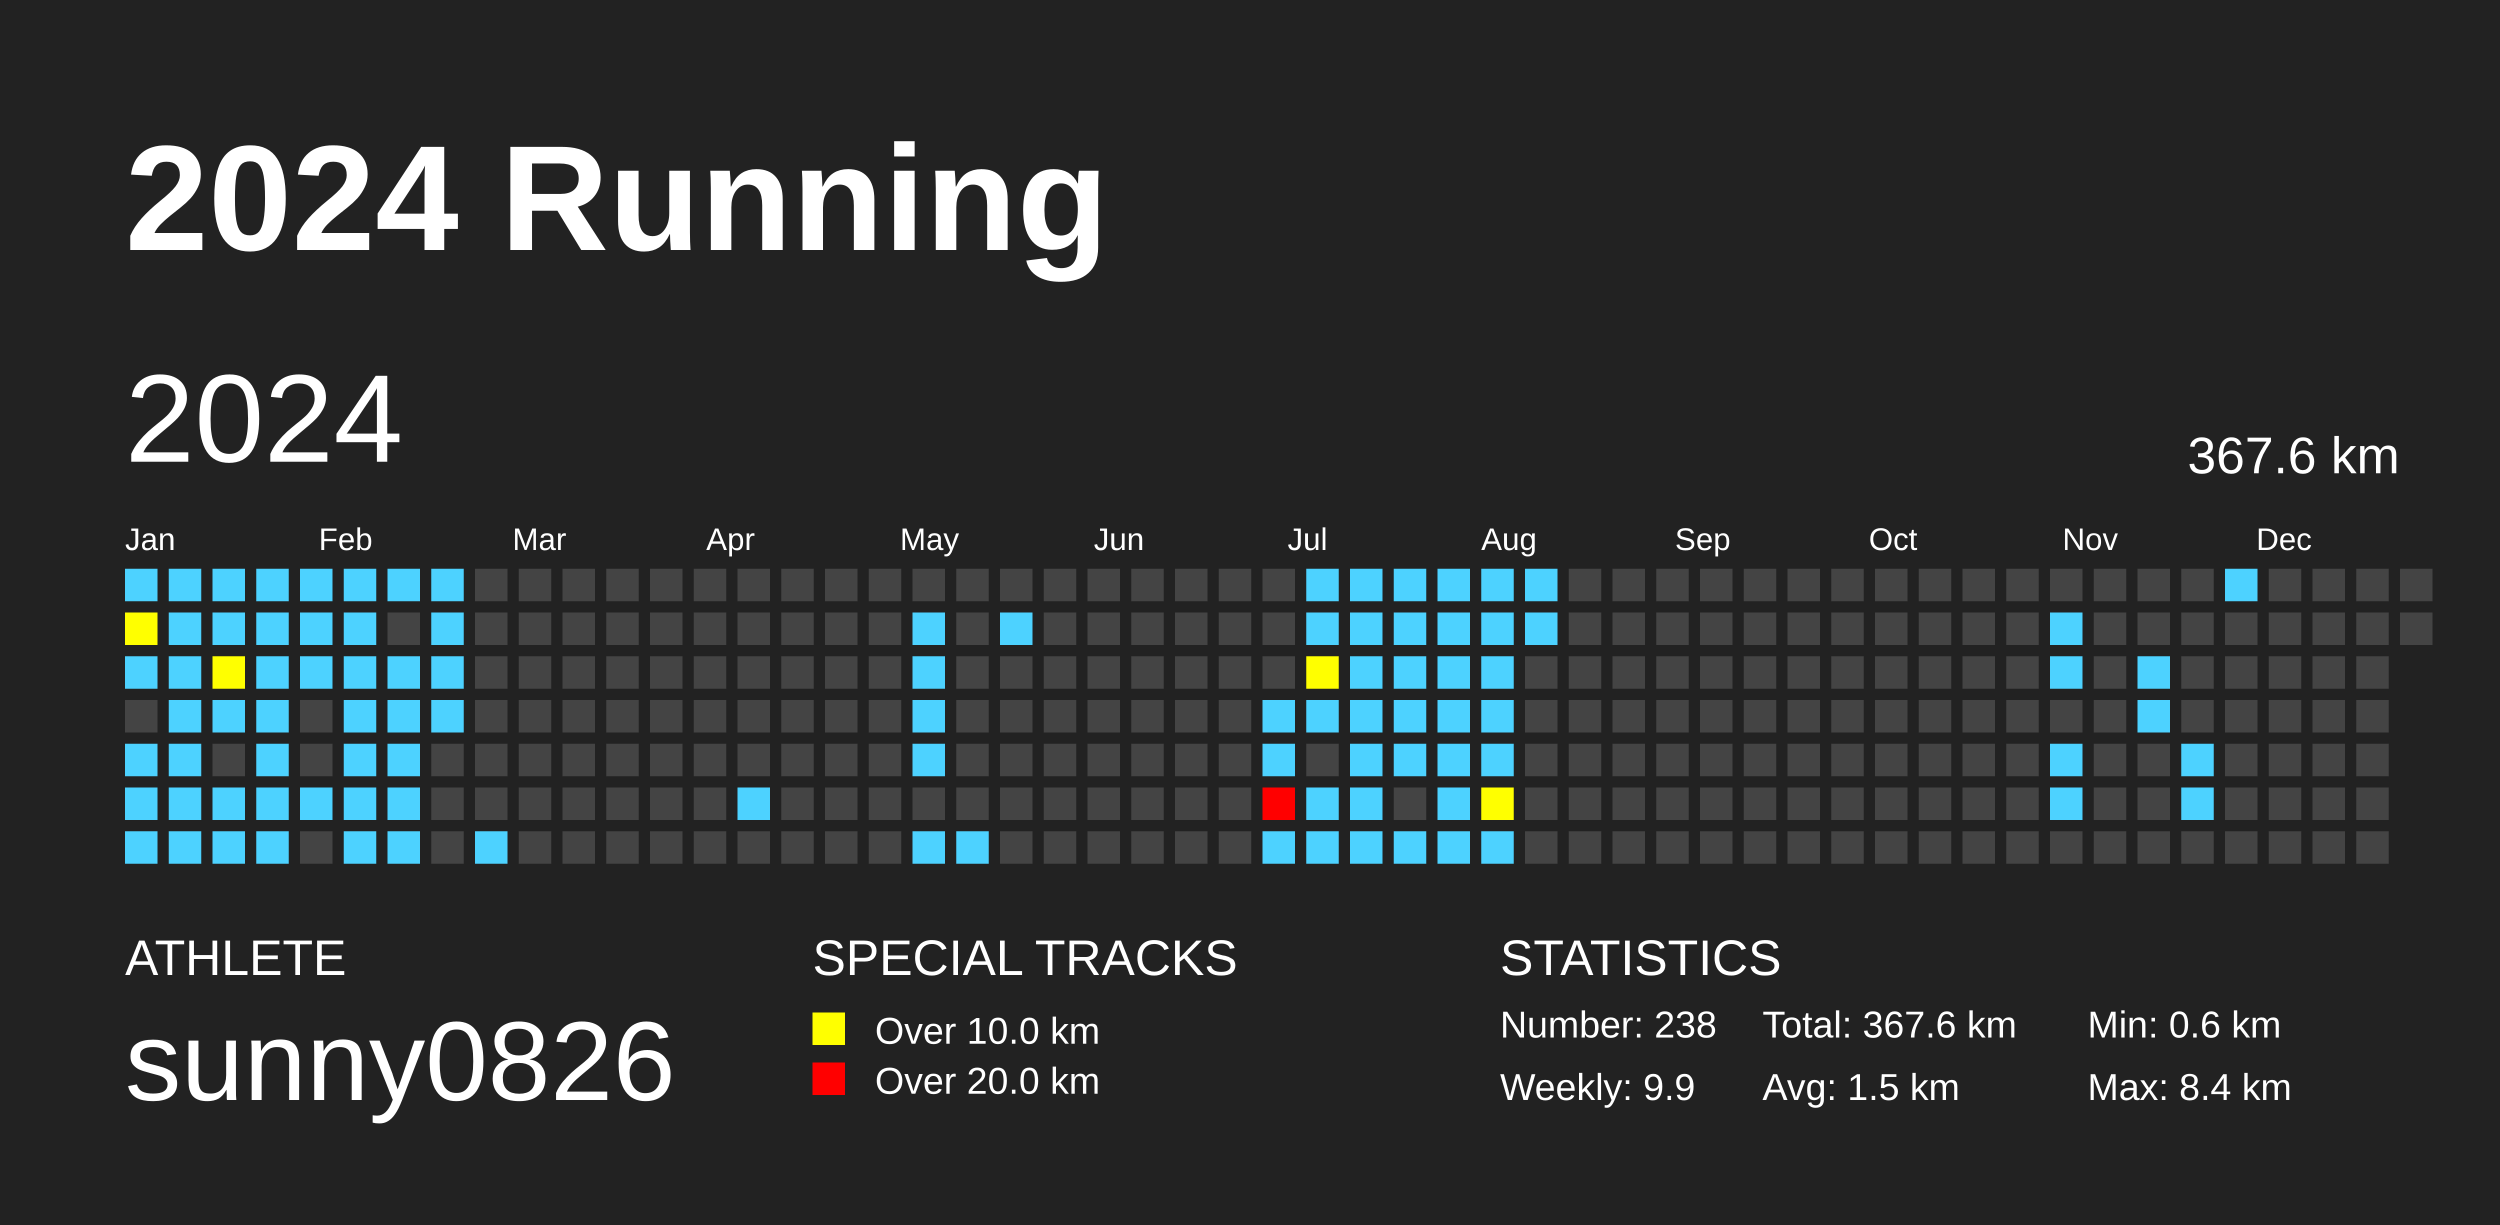
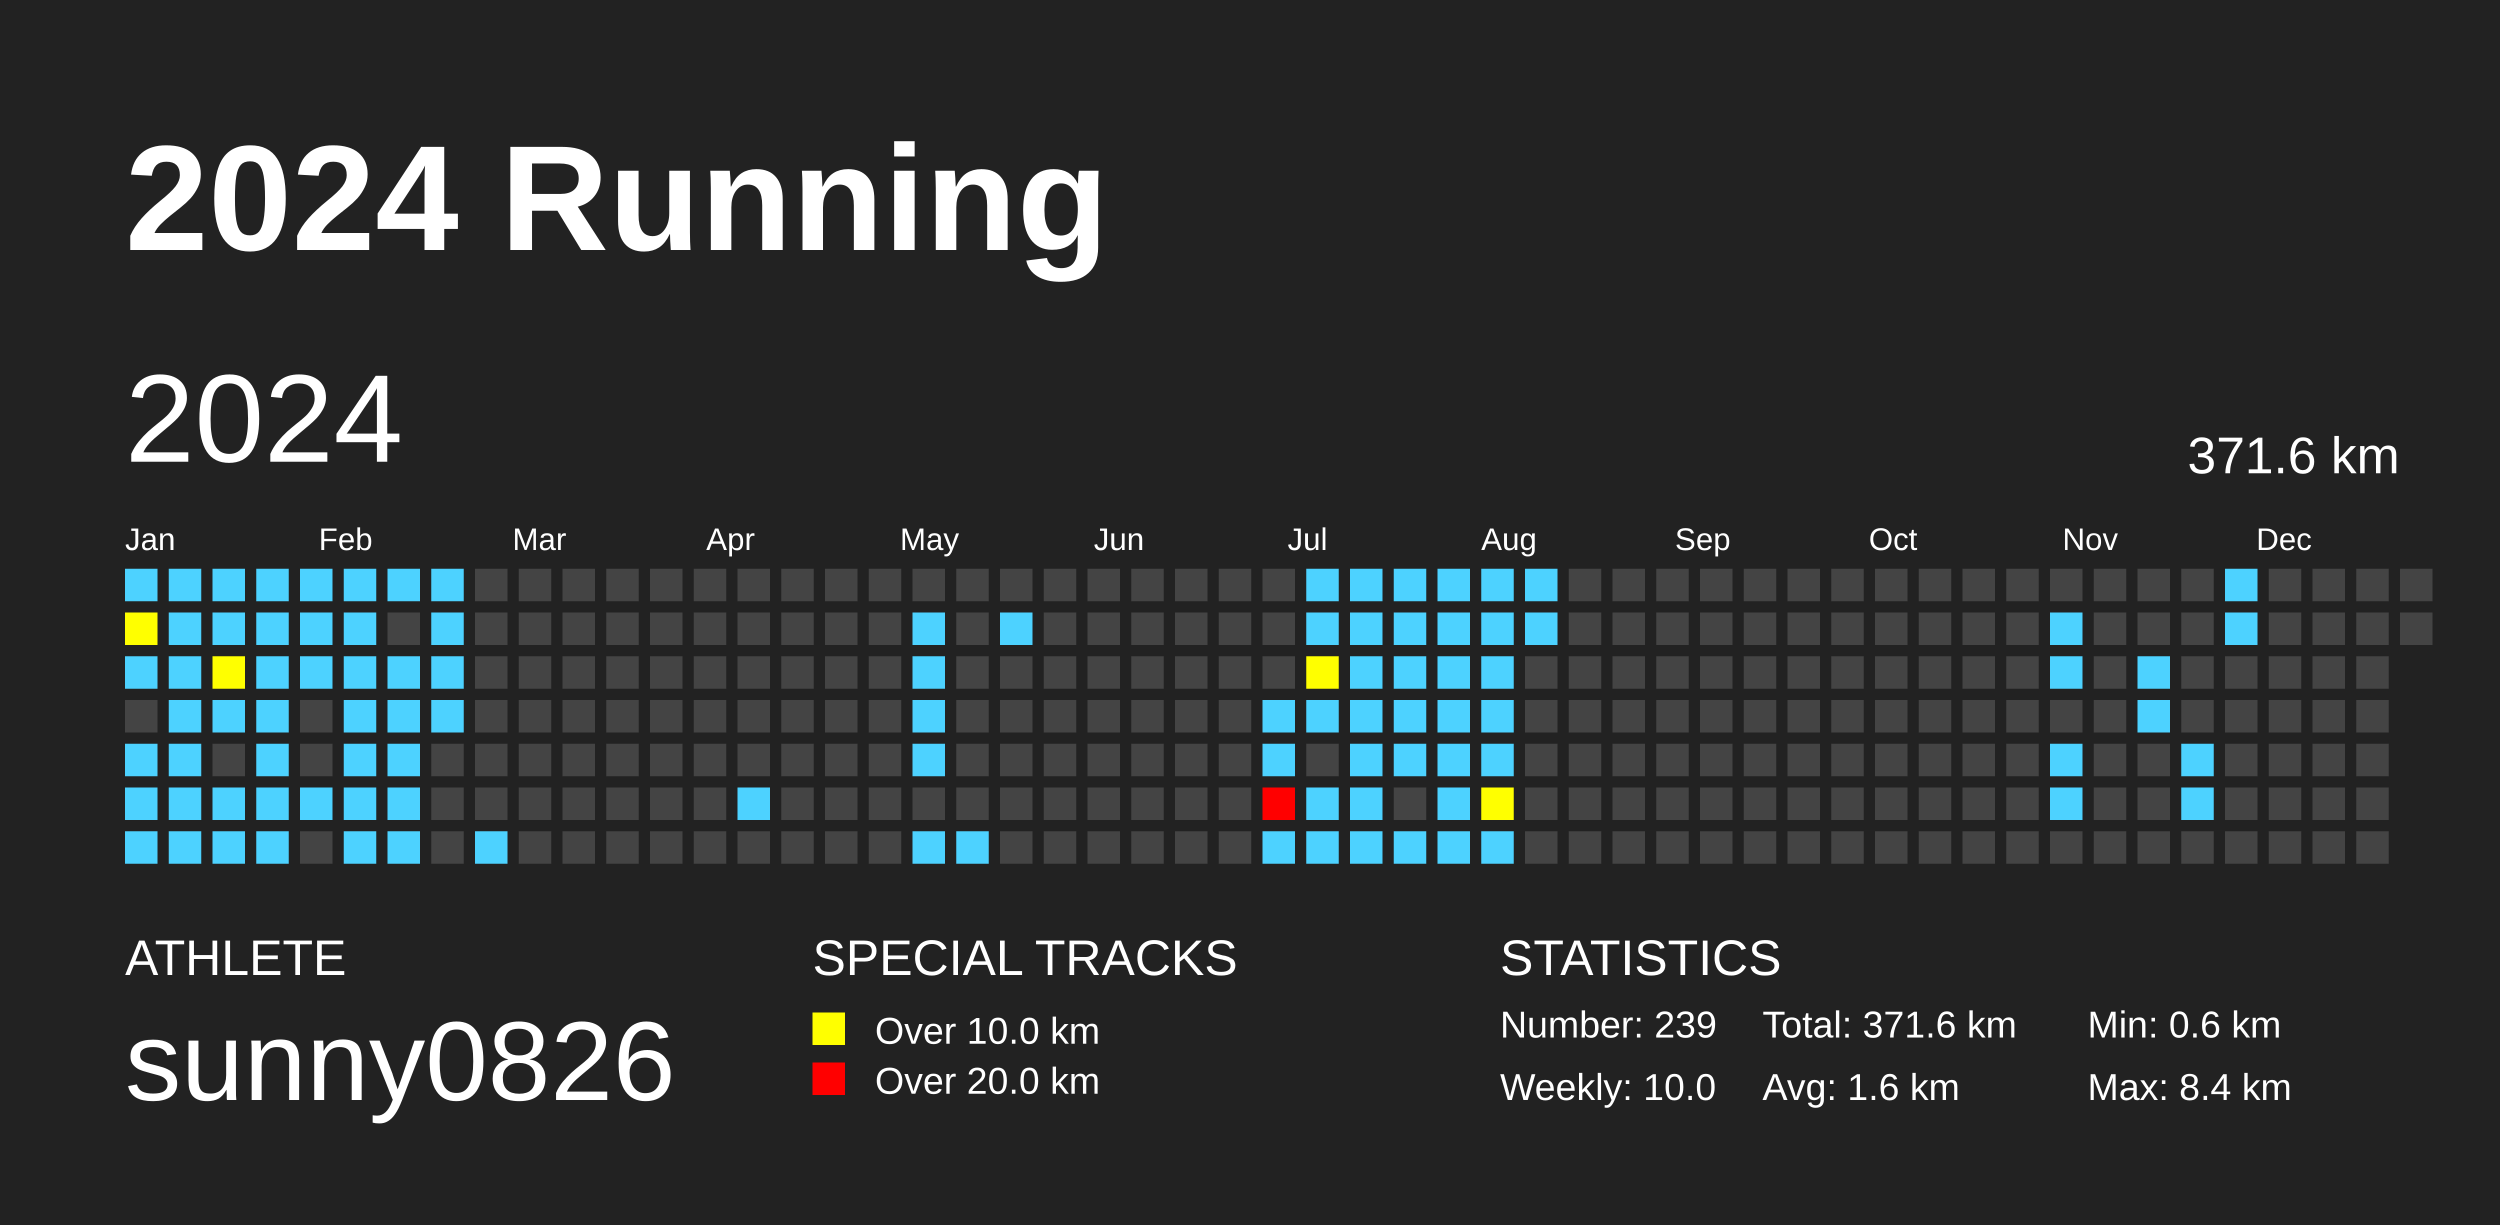
<svg xmlns="http://www.w3.org/2000/svg" baseProfile="full" height="98mm" version="1.1" viewBox="0,0,200,98" width="200mm">
  <defs />
  <rect fill="#222222" height="98" width="200" x="0" y="0" />
  <text fill="#FFFFFF" style="font-size:12px; font-family:Arial; font-weight:bold;" x="10" y="20">2024 Running</text>
  <text fill="#FFFFFF" style="font-size:4px; font-family:Arial" x="10" y="78">ATHLETE</text>
  <text fill="#FFFFFF" style="font-size:9px; font-family:Arial" x="10" y="88">sunny0826</text>
  <text fill="#FFFFFF" style="font-size:4px; font-family:Arial" x="65" y="78">SPECIAL TRACKS</text>
  <rect fill="yellow" height="2.6" width="2.6" x="65" y="81" />
  <text fill="#FFFFFF" style="font-size:3px; font-family:Arial" x="70" y="83.5">Over 10.0 km</text>
  <rect fill="red" height="2.6" width="2.6" x="65" y="85" />
  <text fill="#FFFFFF" style="font-size:3px; font-family:Arial" x="70" y="87.5">Over 20.0 km</text>
  <text fill="#FFFFFF" style="font-size:4px; font-family:Arial" x="120" y="78">STATISTICS</text>
-   <text fill="#FFFFFF" style="font-size:3px; font-family:Arial" x="120" y="83">Number: 238</text>
-   <text fill="#FFFFFF" style="font-size:3px; font-family:Arial" x="120" y="88">Weekly: 9.9</text>
-   <text fill="#FFFFFF" style="font-size:3px; font-family:Arial" x="141" y="83">Total: 367.6 km</text>
-   <text fill="#FFFFFF" style="font-size:3px; font-family:Arial" x="141" y="88">Avg: 1.5 km</text>
+   <text fill="#FFFFFF" style="font-size:3px; font-family:Arial" x="120" y="83">Number: 239</text>
+   <text fill="#FFFFFF" style="font-size:3px; font-family:Arial" x="120" y="88">Weekly: 10.0</text>
+   <text fill="#FFFFFF" style="font-size:3px; font-family:Arial" x="141" y="83">Total: 371.6 km</text>
+   <text fill="#FFFFFF" style="font-size:3px; font-family:Arial" x="141" y="88">Avg: 1.6 km</text>
  <text fill="#FFFFFF" style="font-size:3px; font-family:Arial" x="167" y="83">Min: 0.6 km</text>
  <text fill="#FFFFFF" style="font-size:3px; font-family:Arial" x="167" y="88">Max: 8.4 km</text>
  <text dominant-baseline="hanging" fill="#FFFFFF" style="font-size:10.0px; font-family:Arial;" x="10" y="30">2024</text>
-   <text dominant-baseline="hanging" fill="#FFFFFF" style="font-size:4.125px; font-family:Arial;" x="175" y="35">367.6 km</text>
+   <text dominant-baseline="hanging" fill="#FFFFFF" style="font-size:4.125px; font-family:Arial;" x="175" y="35">371.6 km</text>
  <text fill="#FFFFFF" style="font-size:2.5px; font-family:Arial" x="10.0" y="44">Jan</text>
  <text fill="#FFFFFF" style="font-size:2.5px; font-family:Arial" x="25.5" y="44">Feb</text>
  <text fill="#FFFFFF" style="font-size:2.5px; font-family:Arial" x="41.0" y="44">Mar</text>
  <text fill="#FFFFFF" style="font-size:2.5px; font-family:Arial" x="56.5" y="44">Apr</text>
  <text fill="#FFFFFF" style="font-size:2.5px; font-family:Arial" x="72.0" y="44">May</text>
  <text fill="#FFFFFF" style="font-size:2.5px; font-family:Arial" x="87.5" y="44">Jun</text>
  <text fill="#FFFFFF" style="font-size:2.5px; font-family:Arial" x="103.0" y="44">Jul</text>
  <text fill="#FFFFFF" style="font-size:2.5px; font-family:Arial" x="118.5" y="44">Aug</text>
  <text fill="#FFFFFF" style="font-size:2.5px; font-family:Arial" x="134.0" y="44">Sep</text>
  <text fill="#FFFFFF" style="font-size:2.5px; font-family:Arial" x="149.5" y="44">Oct</text>
  <text fill="#FFFFFF" style="font-size:2.5px; font-family:Arial" x="165.0" y="44">Nov</text>
  <text fill="#FFFFFF" style="font-size:2.5px; font-family:Arial" x="180.5" y="44">Dec</text>
  <rect fill="#4DD2FF" height="2.6" width="2.6" x="10.0" y="45.5" />
  <rect fill="yellow" height="2.6" width="2.6" x="10.0" y="49.0" />
  <rect fill="#4DD2FF" height="2.6" width="2.6" x="10.0" y="52.5" />
  <rect fill="#444444" height="2.6" width="2.6" x="10.0" y="56.0" />
  <rect fill="#4DD2FF" height="2.6" width="2.6" x="10.0" y="59.5" />
  <rect fill="#4DD2FF" height="2.6" width="2.6" x="10.0" y="63.0" />
  <rect fill="#4DD2FF" height="2.6" width="2.6" x="10.0" y="66.5" />
  <rect fill="#4DD2FF" height="2.6" width="2.6" x="13.5" y="45.5" />
  <rect fill="#4DD2FF" height="2.6" width="2.6" x="13.5" y="49.0" />
  <rect fill="#4DD2FF" height="2.6" width="2.6" x="13.5" y="52.5" />
  <rect fill="#4DD2FF" height="2.6" width="2.6" x="13.5" y="56.0" />
  <rect fill="#4DD2FF" height="2.6" width="2.6" x="13.5" y="59.5" />
  <rect fill="#4DD2FF" height="2.6" width="2.6" x="13.5" y="63.0" />
  <rect fill="#4DD2FF" height="2.6" width="2.6" x="13.5" y="66.5" />
  <rect fill="#4DD2FF" height="2.6" width="2.6" x="17.0" y="45.5" />
  <rect fill="#4DD2FF" height="2.6" width="2.6" x="17.0" y="49.0" />
  <rect fill="yellow" height="2.6" width="2.6" x="17.0" y="52.5" />
  <rect fill="#4DD2FF" height="2.6" width="2.6" x="17.0" y="56.0" />
  <rect fill="#444444" height="2.6" width="2.6" x="17.0" y="59.5" />
  <rect fill="#4DD2FF" height="2.6" width="2.6" x="17.0" y="63.0" />
  <rect fill="#4DD2FF" height="2.6" width="2.6" x="17.0" y="66.5" />
  <rect fill="#4DD2FF" height="2.6" width="2.6" x="20.5" y="45.5" />
  <rect fill="#4DD2FF" height="2.6" width="2.6" x="20.5" y="49.0" />
  <rect fill="#4DD2FF" height="2.6" width="2.6" x="20.5" y="52.5" />
  <rect fill="#4DD2FF" height="2.6" width="2.6" x="20.5" y="56.0" />
  <rect fill="#4DD2FF" height="2.6" width="2.6" x="20.5" y="59.5" />
  <rect fill="#4DD2FF" height="2.6" width="2.6" x="20.5" y="63.0" />
  <rect fill="#4DD2FF" height="2.6" width="2.6" x="20.5" y="66.5" />
  <rect fill="#4DD2FF" height="2.6" width="2.6" x="24.0" y="45.5" />
  <rect fill="#4DD2FF" height="2.6" width="2.6" x="24.0" y="49.0" />
  <rect fill="#4DD2FF" height="2.6" width="2.6" x="24.0" y="52.5" />
  <rect fill="#444444" height="2.6" width="2.6" x="24.0" y="56.0" />
  <rect fill="#444444" height="2.6" width="2.6" x="24.0" y="59.5" />
  <rect fill="#4DD2FF" height="2.6" width="2.6" x="24.0" y="63.0" />
  <rect fill="#444444" height="2.6" width="2.6" x="24.0" y="66.5" />
  <rect fill="#4DD2FF" height="2.6" width="2.6" x="27.5" y="45.5" />
  <rect fill="#4DD2FF" height="2.6" width="2.6" x="27.5" y="49.0" />
  <rect fill="#4DD2FF" height="2.6" width="2.6" x="27.5" y="52.5" />
  <rect fill="#4DD2FF" height="2.6" width="2.6" x="27.5" y="56.0" />
  <rect fill="#4DD2FF" height="2.6" width="2.6" x="27.5" y="59.5" />
  <rect fill="#4DD2FF" height="2.6" width="2.6" x="27.5" y="63.0" />
  <rect fill="#4DD2FF" height="2.6" width="2.6" x="27.5" y="66.5" />
  <rect fill="#4DD2FF" height="2.6" width="2.6" x="31.0" y="45.5" />
  <rect fill="#444444" height="2.6" width="2.6" x="31.0" y="49.0" />
  <rect fill="#4DD2FF" height="2.6" width="2.6" x="31.0" y="52.5" />
  <rect fill="#4DD2FF" height="2.6" width="2.6" x="31.0" y="56.0" />
  <rect fill="#4DD2FF" height="2.6" width="2.6" x="31.0" y="59.5" />
  <rect fill="#4DD2FF" height="2.6" width="2.6" x="31.0" y="63.0" />
  <rect fill="#4DD2FF" height="2.6" width="2.6" x="31.0" y="66.5" />
  <rect fill="#4DD2FF" height="2.6" width="2.6" x="34.5" y="45.5" />
  <rect fill="#4DD2FF" height="2.6" width="2.6" x="34.5" y="49.0" />
  <rect fill="#4DD2FF" height="2.6" width="2.6" x="34.5" y="52.5" />
  <rect fill="#4DD2FF" height="2.6" width="2.6" x="34.5" y="56.0" />
  <rect fill="#444444" height="2.6" width="2.6" x="34.5" y="59.5" />
  <rect fill="#444444" height="2.6" width="2.6" x="34.5" y="63.0" />
  <rect fill="#444444" height="2.6" width="2.6" x="34.5" y="66.5" />
  <rect fill="#444444" height="2.6" width="2.6" x="38.0" y="45.5" />
  <rect fill="#444444" height="2.6" width="2.6" x="38.0" y="49.0" />
  <rect fill="#444444" height="2.6" width="2.6" x="38.0" y="52.5" />
  <rect fill="#444444" height="2.6" width="2.6" x="38.0" y="56.0" />
  <rect fill="#444444" height="2.6" width="2.6" x="38.0" y="59.5" />
  <rect fill="#444444" height="2.6" width="2.6" x="38.0" y="63.0" />
  <rect fill="#4DD2FF" height="2.6" width="2.6" x="38.0" y="66.5" />
  <rect fill="#444444" height="2.6" width="2.6" x="41.5" y="45.5" />
  <rect fill="#444444" height="2.6" width="2.6" x="41.5" y="49.0" />
  <rect fill="#444444" height="2.6" width="2.6" x="41.5" y="52.5" />
  <rect fill="#444444" height="2.6" width="2.6" x="41.5" y="56.0" />
  <rect fill="#444444" height="2.6" width="2.6" x="41.5" y="59.5" />
  <rect fill="#444444" height="2.6" width="2.6" x="41.5" y="63.0" />
  <rect fill="#444444" height="2.6" width="2.6" x="41.5" y="66.5" />
  <rect fill="#444444" height="2.6" width="2.6" x="45.0" y="45.5" />
  <rect fill="#444444" height="2.6" width="2.6" x="45.0" y="49.0" />
  <rect fill="#444444" height="2.6" width="2.6" x="45.0" y="52.5" />
  <rect fill="#444444" height="2.6" width="2.6" x="45.0" y="56.0" />
  <rect fill="#444444" height="2.6" width="2.6" x="45.0" y="59.5" />
  <rect fill="#444444" height="2.6" width="2.6" x="45.0" y="63.0" />
  <rect fill="#444444" height="2.6" width="2.6" x="45.0" y="66.5" />
  <rect fill="#444444" height="2.6" width="2.6" x="48.5" y="45.5" />
  <rect fill="#444444" height="2.6" width="2.6" x="48.5" y="49.0" />
  <rect fill="#444444" height="2.6" width="2.6" x="48.5" y="52.5" />
  <rect fill="#444444" height="2.6" width="2.6" x="48.5" y="56.0" />
  <rect fill="#444444" height="2.6" width="2.6" x="48.5" y="59.5" />
  <rect fill="#444444" height="2.6" width="2.6" x="48.5" y="63.0" />
  <rect fill="#444444" height="2.6" width="2.6" x="48.5" y="66.5" />
  <rect fill="#444444" height="2.6" width="2.6" x="52.0" y="45.5" />
  <rect fill="#444444" height="2.6" width="2.6" x="52.0" y="49.0" />
  <rect fill="#444444" height="2.6" width="2.6" x="52.0" y="52.5" />
  <rect fill="#444444" height="2.6" width="2.6" x="52.0" y="56.0" />
  <rect fill="#444444" height="2.6" width="2.6" x="52.0" y="59.5" />
  <rect fill="#444444" height="2.6" width="2.6" x="52.0" y="63.0" />
  <rect fill="#444444" height="2.6" width="2.6" x="52.0" y="66.5" />
  <rect fill="#444444" height="2.6" width="2.6" x="55.5" y="45.5" />
  <rect fill="#444444" height="2.6" width="2.6" x="55.5" y="49.0" />
  <rect fill="#444444" height="2.6" width="2.6" x="55.5" y="52.5" />
  <rect fill="#444444" height="2.6" width="2.6" x="55.5" y="56.0" />
  <rect fill="#444444" height="2.6" width="2.6" x="55.5" y="59.5" />
  <rect fill="#444444" height="2.6" width="2.6" x="55.5" y="63.0" />
  <rect fill="#444444" height="2.6" width="2.6" x="55.5" y="66.5" />
  <rect fill="#444444" height="2.6" width="2.6" x="59.0" y="45.5" />
  <rect fill="#444444" height="2.6" width="2.6" x="59.0" y="49.0" />
  <rect fill="#444444" height="2.6" width="2.6" x="59.0" y="52.5" />
  <rect fill="#444444" height="2.6" width="2.6" x="59.0" y="56.0" />
  <rect fill="#444444" height="2.6" width="2.6" x="59.0" y="59.5" />
  <rect fill="#4DD2FF" height="2.6" width="2.6" x="59.0" y="63.0" />
  <rect fill="#444444" height="2.6" width="2.6" x="59.0" y="66.5" />
  <rect fill="#444444" height="2.6" width="2.6" x="62.5" y="45.5" />
  <rect fill="#444444" height="2.6" width="2.6" x="62.5" y="49.0" />
  <rect fill="#444444" height="2.6" width="2.6" x="62.5" y="52.5" />
  <rect fill="#444444" height="2.6" width="2.6" x="62.5" y="56.0" />
  <rect fill="#444444" height="2.6" width="2.6" x="62.5" y="59.5" />
  <rect fill="#444444" height="2.6" width="2.6" x="62.5" y="63.0" />
  <rect fill="#444444" height="2.6" width="2.6" x="62.5" y="66.5" />
  <rect fill="#444444" height="2.6" width="2.6" x="66.0" y="45.5" />
  <rect fill="#444444" height="2.6" width="2.6" x="66.0" y="49.0" />
  <rect fill="#444444" height="2.6" width="2.6" x="66.0" y="52.5" />
  <rect fill="#444444" height="2.6" width="2.6" x="66.0" y="56.0" />
  <rect fill="#444444" height="2.6" width="2.6" x="66.0" y="59.5" />
  <rect fill="#444444" height="2.6" width="2.6" x="66.0" y="63.0" />
  <rect fill="#444444" height="2.6" width="2.6" x="66.0" y="66.5" />
  <rect fill="#444444" height="2.6" width="2.6" x="69.5" y="45.5" />
  <rect fill="#444444" height="2.6" width="2.6" x="69.5" y="49.0" />
  <rect fill="#444444" height="2.6" width="2.6" x="69.5" y="52.5" />
  <rect fill="#444444" height="2.6" width="2.6" x="69.5" y="56.0" />
  <rect fill="#444444" height="2.6" width="2.6" x="69.5" y="59.5" />
  <rect fill="#444444" height="2.6" width="2.6" x="69.5" y="63.0" />
  <rect fill="#444444" height="2.6" width="2.6" x="69.5" y="66.5" />
  <rect fill="#444444" height="2.6" width="2.6" x="73.0" y="45.5" />
  <rect fill="#4DD2FF" height="2.6" width="2.6" x="73.0" y="49.0" />
  <rect fill="#4DD2FF" height="2.6" width="2.6" x="73.0" y="52.5" />
  <rect fill="#4DD2FF" height="2.6" width="2.6" x="73.0" y="56.0" />
  <rect fill="#4DD2FF" height="2.6" width="2.6" x="73.0" y="59.5" />
  <rect fill="#444444" height="2.6" width="2.6" x="73.0" y="63.0" />
  <rect fill="#4DD2FF" height="2.6" width="2.6" x="73.0" y="66.5" />
  <rect fill="#444444" height="2.6" width="2.6" x="76.5" y="45.5" />
  <rect fill="#444444" height="2.6" width="2.6" x="76.5" y="49.0" />
  <rect fill="#444444" height="2.6" width="2.6" x="76.5" y="52.5" />
  <rect fill="#444444" height="2.6" width="2.6" x="76.5" y="56.0" />
  <rect fill="#444444" height="2.6" width="2.6" x="76.5" y="59.5" />
  <rect fill="#444444" height="2.6" width="2.6" x="76.5" y="63.0" />
  <rect fill="#4DD2FF" height="2.6" width="2.6" x="76.5" y="66.5" />
  <rect fill="#444444" height="2.6" width="2.6" x="80.0" y="45.5" />
  <rect fill="#4DD2FF" height="2.6" width="2.6" x="80.0" y="49.0" />
  <rect fill="#444444" height="2.6" width="2.6" x="80.0" y="52.5" />
  <rect fill="#444444" height="2.6" width="2.6" x="80.0" y="56.0" />
  <rect fill="#444444" height="2.6" width="2.6" x="80.0" y="59.5" />
  <rect fill="#444444" height="2.6" width="2.6" x="80.0" y="63.0" />
  <rect fill="#444444" height="2.6" width="2.6" x="80.0" y="66.5" />
  <rect fill="#444444" height="2.6" width="2.6" x="83.5" y="45.5" />
  <rect fill="#444444" height="2.6" width="2.6" x="83.5" y="49.0" />
  <rect fill="#444444" height="2.6" width="2.6" x="83.5" y="52.5" />
  <rect fill="#444444" height="2.6" width="2.6" x="83.5" y="56.0" />
  <rect fill="#444444" height="2.6" width="2.6" x="83.5" y="59.5" />
  <rect fill="#444444" height="2.6" width="2.6" x="83.5" y="63.0" />
  <rect fill="#444444" height="2.6" width="2.6" x="83.5" y="66.5" />
  <rect fill="#444444" height="2.6" width="2.6" x="87.0" y="45.5" />
  <rect fill="#444444" height="2.6" width="2.6" x="87.0" y="49.0" />
  <rect fill="#444444" height="2.6" width="2.6" x="87.0" y="52.5" />
  <rect fill="#444444" height="2.6" width="2.6" x="87.0" y="56.0" />
  <rect fill="#444444" height="2.6" width="2.6" x="87.0" y="59.5" />
  <rect fill="#444444" height="2.6" width="2.6" x="87.0" y="63.0" />
  <rect fill="#444444" height="2.6" width="2.6" x="87.0" y="66.5" />
  <rect fill="#444444" height="2.6" width="2.6" x="90.5" y="45.5" />
  <rect fill="#444444" height="2.6" width="2.6" x="90.5" y="49.0" />
  <rect fill="#444444" height="2.6" width="2.6" x="90.5" y="52.5" />
  <rect fill="#444444" height="2.6" width="2.6" x="90.5" y="56.0" />
  <rect fill="#444444" height="2.6" width="2.6" x="90.5" y="59.5" />
  <rect fill="#444444" height="2.6" width="2.6" x="90.5" y="63.0" />
  <rect fill="#444444" height="2.6" width="2.6" x="90.5" y="66.5" />
  <rect fill="#444444" height="2.6" width="2.6" x="94.0" y="45.5" />
  <rect fill="#444444" height="2.6" width="2.6" x="94.0" y="49.0" />
  <rect fill="#444444" height="2.6" width="2.6" x="94.0" y="52.5" />
  <rect fill="#444444" height="2.6" width="2.6" x="94.0" y="56.0" />
  <rect fill="#444444" height="2.6" width="2.6" x="94.0" y="59.5" />
  <rect fill="#444444" height="2.6" width="2.6" x="94.0" y="63.0" />
  <rect fill="#444444" height="2.6" width="2.6" x="94.0" y="66.5" />
  <rect fill="#444444" height="2.6" width="2.6" x="97.5" y="45.5" />
  <rect fill="#444444" height="2.6" width="2.6" x="97.5" y="49.0" />
  <rect fill="#444444" height="2.6" width="2.6" x="97.5" y="52.5" />
  <rect fill="#444444" height="2.6" width="2.6" x="97.5" y="56.0" />
  <rect fill="#444444" height="2.6" width="2.6" x="97.5" y="59.5" />
  <rect fill="#444444" height="2.6" width="2.6" x="97.5" y="63.0" />
  <rect fill="#444444" height="2.6" width="2.6" x="97.5" y="66.5" />
  <rect fill="#444444" height="2.6" width="2.6" x="101.0" y="45.5" />
  <rect fill="#444444" height="2.6" width="2.6" x="101.0" y="49.0" />
  <rect fill="#444444" height="2.6" width="2.6" x="101.0" y="52.5" />
  <rect fill="#4DD2FF" height="2.6" width="2.6" x="101.0" y="56.0" />
  <rect fill="#4DD2FF" height="2.6" width="2.6" x="101.0" y="59.5" />
  <rect fill="red" height="2.6" width="2.6" x="101.0" y="63.0" />
  <rect fill="#4DD2FF" height="2.6" width="2.6" x="101.0" y="66.5" />
  <rect fill="#4DD2FF" height="2.6" width="2.6" x="104.5" y="45.5" />
  <rect fill="#4DD2FF" height="2.6" width="2.6" x="104.5" y="49.0" />
  <rect fill="yellow" height="2.6" width="2.6" x="104.5" y="52.5" />
  <rect fill="#4DD2FF" height="2.6" width="2.6" x="104.5" y="56.0" />
  <rect fill="#444444" height="2.6" width="2.6" x="104.5" y="59.5" />
  <rect fill="#4DD2FF" height="2.6" width="2.6" x="104.5" y="63.0" />
  <rect fill="#4DD2FF" height="2.6" width="2.6" x="104.5" y="66.5" />
  <rect fill="#4DD2FF" height="2.6" width="2.6" x="108.0" y="45.5" />
  <rect fill="#4DD2FF" height="2.6" width="2.6" x="108.0" y="49.0" />
  <rect fill="#4DD2FF" height="2.6" width="2.6" x="108.0" y="52.5" />
  <rect fill="#4DD2FF" height="2.6" width="2.6" x="108.0" y="56.0" />
  <rect fill="#4DD2FF" height="2.6" width="2.6" x="108.0" y="59.5" />
  <rect fill="#4DD2FF" height="2.6" width="2.6" x="108.0" y="63.0" />
  <rect fill="#4DD2FF" height="2.6" width="2.6" x="108.0" y="66.5" />
  <rect fill="#4DD2FF" height="2.6" width="2.6" x="111.5" y="45.5" />
  <rect fill="#4DD2FF" height="2.6" width="2.6" x="111.5" y="49.0" />
  <rect fill="#4DD2FF" height="2.6" width="2.6" x="111.5" y="52.5" />
  <rect fill="#4DD2FF" height="2.6" width="2.6" x="111.5" y="56.0" />
  <rect fill="#4DD2FF" height="2.6" width="2.6" x="111.5" y="59.5" />
  <rect fill="#444444" height="2.6" width="2.6" x="111.5" y="63.0" />
  <rect fill="#4DD2FF" height="2.6" width="2.6" x="111.5" y="66.5" />
  <rect fill="#4DD2FF" height="2.6" width="2.6" x="115.0" y="45.5" />
  <rect fill="#4DD2FF" height="2.6" width="2.6" x="115.0" y="49.0" />
  <rect fill="#4DD2FF" height="2.6" width="2.6" x="115.0" y="52.5" />
  <rect fill="#4DD2FF" height="2.6" width="2.6" x="115.0" y="56.0" />
  <rect fill="#4DD2FF" height="2.6" width="2.6" x="115.0" y="59.5" />
  <rect fill="#4DD2FF" height="2.6" width="2.6" x="115.0" y="63.0" />
  <rect fill="#4DD2FF" height="2.6" width="2.6" x="115.0" y="66.5" />
  <rect fill="#4DD2FF" height="2.6" width="2.6" x="118.5" y="45.5" />
  <rect fill="#4DD2FF" height="2.6" width="2.6" x="118.5" y="49.0" />
  <rect fill="#4DD2FF" height="2.6" width="2.6" x="118.5" y="52.5" />
  <rect fill="#4DD2FF" height="2.6" width="2.6" x="118.5" y="56.0" />
  <rect fill="#4DD2FF" height="2.6" width="2.6" x="118.5" y="59.5" />
  <rect fill="yellow" height="2.6" width="2.6" x="118.5" y="63.0" />
  <rect fill="#4DD2FF" height="2.6" width="2.6" x="118.5" y="66.5" />
  <rect fill="#4DD2FF" height="2.6" width="2.6" x="122.0" y="45.5" />
  <rect fill="#4DD2FF" height="2.6" width="2.6" x="122.0" y="49.0" />
  <rect fill="#444444" height="2.6" width="2.6" x="122.0" y="52.5" />
  <rect fill="#444444" height="2.6" width="2.6" x="122.0" y="56.0" />
  <rect fill="#444444" height="2.6" width="2.6" x="122.0" y="59.5" />
  <rect fill="#444444" height="2.6" width="2.6" x="122.0" y="63.0" />
  <rect fill="#444444" height="2.6" width="2.6" x="122.0" y="66.5" />
  <rect fill="#444444" height="2.6" width="2.6" x="125.5" y="45.5" />
  <rect fill="#444444" height="2.6" width="2.6" x="125.5" y="49.0" />
  <rect fill="#444444" height="2.6" width="2.6" x="125.5" y="52.5" />
  <rect fill="#444444" height="2.6" width="2.6" x="125.5" y="56.0" />
  <rect fill="#444444" height="2.6" width="2.6" x="125.5" y="59.5" />
  <rect fill="#444444" height="2.6" width="2.6" x="125.5" y="63.0" />
  <rect fill="#444444" height="2.6" width="2.6" x="125.5" y="66.5" />
  <rect fill="#444444" height="2.6" width="2.6" x="129.0" y="45.5" />
  <rect fill="#444444" height="2.6" width="2.6" x="129.0" y="49.0" />
  <rect fill="#444444" height="2.6" width="2.6" x="129.0" y="52.5" />
  <rect fill="#444444" height="2.6" width="2.6" x="129.0" y="56.0" />
  <rect fill="#444444" height="2.6" width="2.6" x="129.0" y="59.5" />
  <rect fill="#444444" height="2.6" width="2.6" x="129.0" y="63.0" />
  <rect fill="#444444" height="2.6" width="2.6" x="129.0" y="66.5" />
  <rect fill="#444444" height="2.6" width="2.6" x="132.5" y="45.5" />
  <rect fill="#444444" height="2.6" width="2.6" x="132.5" y="49.0" />
  <rect fill="#444444" height="2.6" width="2.6" x="132.5" y="52.5" />
  <rect fill="#444444" height="2.6" width="2.6" x="132.5" y="56.0" />
  <rect fill="#444444" height="2.6" width="2.6" x="132.5" y="59.5" />
  <rect fill="#444444" height="2.6" width="2.6" x="132.5" y="63.0" />
  <rect fill="#444444" height="2.6" width="2.6" x="132.5" y="66.5" />
  <rect fill="#444444" height="2.6" width="2.6" x="136.0" y="45.5" />
  <rect fill="#444444" height="2.6" width="2.6" x="136.0" y="49.0" />
  <rect fill="#444444" height="2.6" width="2.6" x="136.0" y="52.5" />
  <rect fill="#444444" height="2.6" width="2.6" x="136.0" y="56.0" />
  <rect fill="#444444" height="2.6" width="2.6" x="136.0" y="59.5" />
  <rect fill="#444444" height="2.6" width="2.6" x="136.0" y="63.0" />
  <rect fill="#444444" height="2.6" width="2.6" x="136.0" y="66.5" />
  <rect fill="#444444" height="2.6" width="2.6" x="139.5" y="45.5" />
  <rect fill="#444444" height="2.6" width="2.6" x="139.5" y="49.0" />
  <rect fill="#444444" height="2.6" width="2.6" x="139.5" y="52.5" />
  <rect fill="#444444" height="2.6" width="2.6" x="139.5" y="56.0" />
  <rect fill="#444444" height="2.6" width="2.6" x="139.5" y="59.5" />
  <rect fill="#444444" height="2.6" width="2.6" x="139.5" y="63.0" />
  <rect fill="#444444" height="2.6" width="2.6" x="139.5" y="66.5" />
  <rect fill="#444444" height="2.6" width="2.6" x="143.0" y="45.5" />
  <rect fill="#444444" height="2.6" width="2.6" x="143.0" y="49.0" />
  <rect fill="#444444" height="2.6" width="2.6" x="143.0" y="52.5" />
  <rect fill="#444444" height="2.6" width="2.6" x="143.0" y="56.0" />
  <rect fill="#444444" height="2.6" width="2.6" x="143.0" y="59.5" />
  <rect fill="#444444" height="2.6" width="2.6" x="143.0" y="63.0" />
  <rect fill="#444444" height="2.6" width="2.6" x="143.0" y="66.5" />
  <rect fill="#444444" height="2.6" width="2.6" x="146.5" y="45.5" />
  <rect fill="#444444" height="2.6" width="2.6" x="146.5" y="49.0" />
  <rect fill="#444444" height="2.6" width="2.6" x="146.5" y="52.5" />
  <rect fill="#444444" height="2.6" width="2.6" x="146.5" y="56.0" />
  <rect fill="#444444" height="2.6" width="2.6" x="146.5" y="59.5" />
  <rect fill="#444444" height="2.6" width="2.6" x="146.5" y="63.0" />
  <rect fill="#444444" height="2.6" width="2.6" x="146.5" y="66.5" />
  <rect fill="#444444" height="2.6" width="2.6" x="150.0" y="45.5" />
  <rect fill="#444444" height="2.6" width="2.6" x="150.0" y="49.0" />
  <rect fill="#444444" height="2.6" width="2.6" x="150.0" y="52.5" />
  <rect fill="#444444" height="2.6" width="2.6" x="150.0" y="56.0" />
  <rect fill="#444444" height="2.6" width="2.6" x="150.0" y="59.5" />
  <rect fill="#444444" height="2.6" width="2.6" x="150.0" y="63.0" />
  <rect fill="#444444" height="2.6" width="2.6" x="150.0" y="66.5" />
  <rect fill="#444444" height="2.6" width="2.6" x="153.5" y="45.5" />
  <rect fill="#444444" height="2.6" width="2.6" x="153.5" y="49.0" />
  <rect fill="#444444" height="2.6" width="2.6" x="153.5" y="52.5" />
  <rect fill="#444444" height="2.6" width="2.6" x="153.5" y="56.0" />
  <rect fill="#444444" height="2.6" width="2.6" x="153.5" y="59.5" />
  <rect fill="#444444" height="2.6" width="2.6" x="153.5" y="63.0" />
  <rect fill="#444444" height="2.6" width="2.6" x="153.5" y="66.5" />
  <rect fill="#444444" height="2.6" width="2.6" x="157.0" y="45.5" />
  <rect fill="#444444" height="2.6" width="2.6" x="157.0" y="49.0" />
  <rect fill="#444444" height="2.6" width="2.6" x="157.0" y="52.5" />
  <rect fill="#444444" height="2.6" width="2.6" x="157.0" y="56.0" />
  <rect fill="#444444" height="2.6" width="2.6" x="157.0" y="59.5" />
  <rect fill="#444444" height="2.6" width="2.6" x="157.0" y="63.0" />
  <rect fill="#444444" height="2.6" width="2.6" x="157.0" y="66.5" />
  <rect fill="#444444" height="2.6" width="2.6" x="160.5" y="45.5" />
  <rect fill="#444444" height="2.6" width="2.6" x="160.5" y="49.0" />
  <rect fill="#444444" height="2.6" width="2.6" x="160.5" y="52.5" />
  <rect fill="#444444" height="2.6" width="2.6" x="160.5" y="56.0" />
  <rect fill="#444444" height="2.6" width="2.6" x="160.5" y="59.5" />
  <rect fill="#444444" height="2.6" width="2.6" x="160.5" y="63.0" />
  <rect fill="#444444" height="2.6" width="2.6" x="160.5" y="66.5" />
  <rect fill="#444444" height="2.6" width="2.6" x="164.0" y="45.5" />
  <rect fill="#4DD2FF" height="2.6" width="2.6" x="164.0" y="49.0" />
  <rect fill="#4DD2FF" height="2.6" width="2.6" x="164.0" y="52.5" />
  <rect fill="#444444" height="2.6" width="2.6" x="164.0" y="56.0" />
  <rect fill="#4DD2FF" height="2.6" width="2.6" x="164.0" y="59.5" />
  <rect fill="#4DD2FF" height="2.6" width="2.6" x="164.0" y="63.0" />
  <rect fill="#444444" height="2.6" width="2.6" x="164.0" y="66.5" />
  <rect fill="#444444" height="2.6" width="2.6" x="167.5" y="45.5" />
  <rect fill="#444444" height="2.6" width="2.6" x="167.5" y="49.0" />
  <rect fill="#444444" height="2.6" width="2.6" x="167.5" y="52.5" />
  <rect fill="#444444" height="2.6" width="2.6" x="167.5" y="56.0" />
  <rect fill="#444444" height="2.6" width="2.6" x="167.5" y="59.5" />
  <rect fill="#444444" height="2.6" width="2.6" x="167.5" y="63.0" />
  <rect fill="#444444" height="2.6" width="2.6" x="167.5" y="66.5" />
  <rect fill="#444444" height="2.6" width="2.6" x="171.0" y="45.5" />
  <rect fill="#444444" height="2.6" width="2.6" x="171.0" y="49.0" />
  <rect fill="#4DD2FF" height="2.6" width="2.6" x="171.0" y="52.5" />
  <rect fill="#4DD2FF" height="2.6" width="2.6" x="171.0" y="56.0" />
  <rect fill="#444444" height="2.6" width="2.6" x="171.0" y="59.5" />
  <rect fill="#444444" height="2.6" width="2.6" x="171.0" y="63.0" />
  <rect fill="#444444" height="2.6" width="2.6" x="171.0" y="66.5" />
  <rect fill="#444444" height="2.6" width="2.6" x="174.5" y="45.5" />
  <rect fill="#444444" height="2.6" width="2.6" x="174.5" y="49.0" />
  <rect fill="#444444" height="2.6" width="2.6" x="174.5" y="52.5" />
  <rect fill="#444444" height="2.6" width="2.6" x="174.5" y="56.0" />
  <rect fill="#4DD2FF" height="2.6" width="2.6" x="174.5" y="59.5" />
  <rect fill="#4DD2FF" height="2.6" width="2.6" x="174.5" y="63.0" />
  <rect fill="#444444" height="2.6" width="2.6" x="174.5" y="66.5" />
  <rect fill="#4DD2FF" height="2.6" width="2.6" x="178.0" y="45.5" />
-   <rect fill="#444444" height="2.6" width="2.6" x="178.0" y="49.0" />
+   <rect fill="#4DD2FF" height="2.6" width="2.6" x="178.0" y="49.0" />
  <rect fill="#444444" height="2.6" width="2.6" x="178.0" y="52.5" />
  <rect fill="#444444" height="2.6" width="2.6" x="178.0" y="56.0" />
  <rect fill="#444444" height="2.6" width="2.6" x="178.0" y="59.5" />
  <rect fill="#444444" height="2.6" width="2.6" x="178.0" y="63.0" />
  <rect fill="#444444" height="2.6" width="2.6" x="178.0" y="66.5" />
  <rect fill="#444444" height="2.6" width="2.6" x="181.5" y="45.5" />
  <rect fill="#444444" height="2.6" width="2.6" x="181.5" y="49.0" />
  <rect fill="#444444" height="2.6" width="2.6" x="181.5" y="52.5" />
  <rect fill="#444444" height="2.6" width="2.6" x="181.5" y="56.0" />
  <rect fill="#444444" height="2.6" width="2.6" x="181.5" y="59.5" />
  <rect fill="#444444" height="2.6" width="2.6" x="181.5" y="63.0" />
  <rect fill="#444444" height="2.6" width="2.6" x="181.5" y="66.5" />
  <rect fill="#444444" height="2.6" width="2.6" x="185.0" y="45.5" />
  <rect fill="#444444" height="2.6" width="2.6" x="185.0" y="49.0" />
  <rect fill="#444444" height="2.6" width="2.6" x="185.0" y="52.5" />
  <rect fill="#444444" height="2.6" width="2.6" x="185.0" y="56.0" />
  <rect fill="#444444" height="2.6" width="2.6" x="185.0" y="59.5" />
  <rect fill="#444444" height="2.6" width="2.6" x="185.0" y="63.0" />
  <rect fill="#444444" height="2.6" width="2.6" x="185.0" y="66.5" />
  <rect fill="#444444" height="2.6" width="2.6" x="188.5" y="45.5" />
  <rect fill="#444444" height="2.6" width="2.6" x="188.5" y="49.0" />
  <rect fill="#444444" height="2.6" width="2.6" x="188.5" y="52.5" />
  <rect fill="#444444" height="2.6" width="2.6" x="188.5" y="56.0" />
  <rect fill="#444444" height="2.6" width="2.6" x="188.5" y="59.5" />
  <rect fill="#444444" height="2.6" width="2.6" x="188.5" y="63.0" />
  <rect fill="#444444" height="2.6" width="2.6" x="188.5" y="66.5" />
  <rect fill="#444444" height="2.6" width="2.6" x="192.0" y="45.5" />
  <rect fill="#444444" height="2.6" width="2.6" x="192.0" y="49.0" />
</svg>
